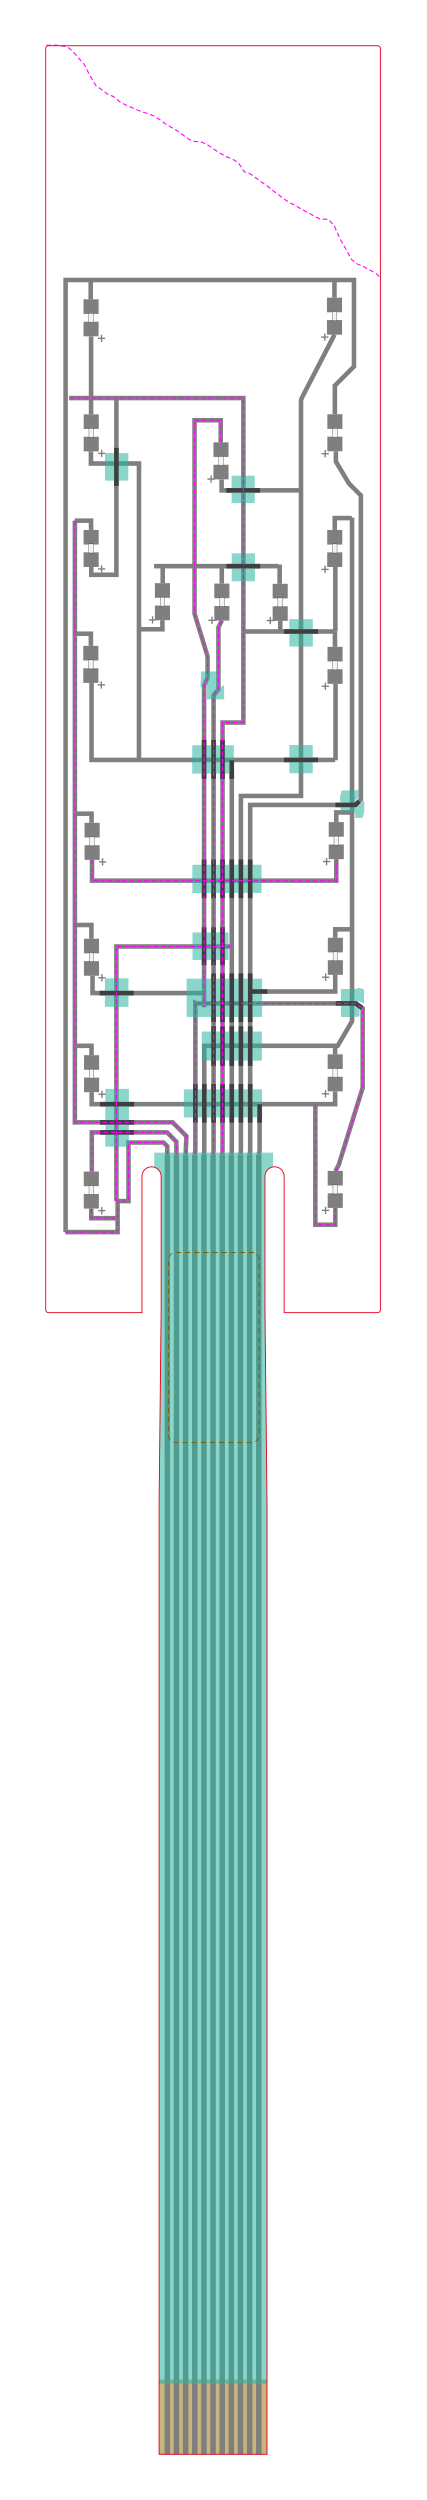
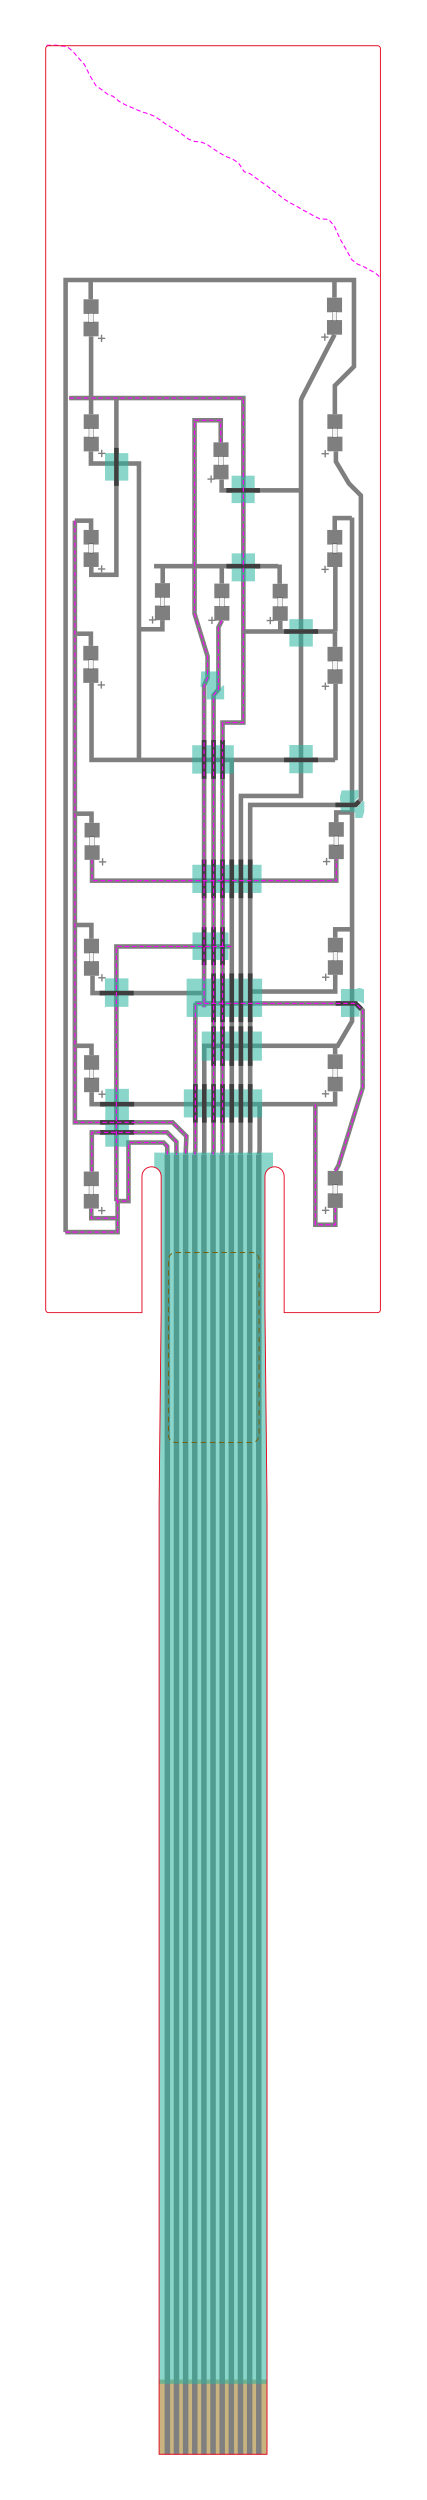
<svg xmlns="http://www.w3.org/2000/svg" width="46.6mm" height="273.4mm" viewBox="0 0 46.6 273.4" version="1.1">
  <g id="Takviye">
    <rect id="Takviye_1" fill="#C9B37E" x="17.4" y="260.226" width="11.8" height="8.174" />
  </g>
  <g id="Gumus">
    <g id="Gumus_Hatlar">
      <polyline id="R1_ortak" fill="none" stroke="#7F7F7F" stroke-width="0.5" stroke-linejoin="miter" stroke-miterlimit="5" stroke-linecap="butt" points="7.175,134.743 7.175,30.622 38.71,30.622 38.71,40.082 36.62,42.172 36.62,45.322" />
      <polyline id="L1_ust" fill="none" stroke="#7F7F7F" stroke-width="0.5" stroke-linejoin="miter" stroke-miterlimit="5" stroke-linecap="butt" points="9.919,30.821 9.919,32.751" />
      <polyline id="R1_ust" fill="none" stroke="#7F7F7F" stroke-width="0.5" stroke-linejoin="miter" stroke-miterlimit="5" stroke-linecap="butt" points="36.575,30.821 36.575,32.56" />
      <polyline id="X_hat_p1" fill="none" stroke="#7F7F7F" stroke-width="0.5" stroke-linejoin="miter" stroke-miterlimit="5" stroke-linecap="butt" points="7.563,43.531 26.614,43.531 26.614,79.017 24.335,79.017 24.335,81.55" />
      <polyline id="X_hat_p2" fill="none" stroke="#7F7F7F" stroke-width="0.5" stroke-linejoin="miter" stroke-miterlimit="5" stroke-linecap="butt" points="24.335,84.556 24.335,94.62" />
      <polyline id="X_hat_p3" fill="none" stroke="#7F7F7F" stroke-width="0.5" stroke-linejoin="miter" stroke-miterlimit="5" stroke-linecap="butt" points="24.335,97.604 24.335,102.018" />
      <polyline id="X_hat_p4" fill="none" stroke="#7F7F7F" stroke-width="0.5" stroke-linejoin="miter" stroke-miterlimit="5" stroke-linecap="butt" points="24.335,104.929 24.335,107.075" />
      <polyline id="X_hat_p5" fill="none" stroke="#7F7F7F" stroke-width="0.5" stroke-linejoin="miter" stroke-miterlimit="5" stroke-linecap="butt" points="24.335,111.162 24.335,112.858" />
      <polyline id="X_hat_p6" fill="none" stroke="#7F7F7F" stroke-width="0.5" stroke-linejoin="miter" stroke-miterlimit="5" stroke-linecap="butt" points="24.335,115.942 24.335,119.178" />
      <polyline id="X_hat_p7" fill="none" stroke="#7F7F7F" stroke-width="0.5" stroke-linejoin="miter" stroke-miterlimit="5" stroke-linecap="butt" points="24.335,122.154 24.335,125.84 24.3,126.264" />
      <polyline id="L1_alt" fill="none" stroke="#7F7F7F" stroke-width="0.5" stroke-linejoin="miter" stroke-miterlimit="5" stroke-linecap="butt" points="9.961,36.779 9.961,43.584" />
      <polyline id="L2_ust" fill="none" stroke="#7F7F7F" stroke-width="0.5" stroke-linejoin="miter" stroke-miterlimit="5" stroke-linecap="butt" points="9.959,43.584 9.959,45.322" />
      <polyline id="X_L3_p1" fill="none" stroke="#7F7F7F" stroke-width="0.5" stroke-linejoin="miter" stroke-miterlimit="5" stroke-linecap="butt" points="12.728,43.584 12.728,49.602" />
      <polyline id="X_L3_p2" fill="none" stroke="#7F7F7F" stroke-width="0.5" stroke-linejoin="miter" stroke-miterlimit="5" stroke-linecap="butt" points="12.728,52.512 12.728,62.859 9.982,62.859 9.982,61.985" />
      <polyline id="X_R3R4_p1" fill="none" stroke="#7F7F7F" stroke-width="0.5" stroke-linejoin="miter" stroke-miterlimit="5" stroke-linecap="butt" points="26.601,69.06 31.693,69.06" />
      <polyline id="X_R3R4_p2" fill="none" stroke="#7F7F7F" stroke-width="0.5" stroke-linejoin="miter" stroke-miterlimit="5" stroke-linecap="butt" points="34.162,69.06 36.607,69.06" />
      <polyline id="R3_alt" fill="none" stroke="#7F7F7F" stroke-width="0.5" stroke-linejoin="miter" stroke-miterlimit="5" stroke-linecap="butt" points="36.673,61.985 36.673,69.024" />
      <polyline id="R4_ust" fill="none" stroke="#7F7F7F" stroke-width="0.5" stroke-linejoin="miter" stroke-miterlimit="5" stroke-linecap="butt" points="36.631,69.024 36.631,70.741" />
      <polyline id="L2_alt" fill="none" stroke="#7F7F7F" stroke-width="0.5" stroke-linejoin="miter" stroke-miterlimit="5" stroke-linecap="butt" points="9.944,49.35 9.944,50.69 15.197,50.69 15.197,83.143" />
      <polyline id="Y_hat_p1" fill="none" stroke="#7F7F7F" stroke-width="0.5" stroke-linejoin="miter" stroke-miterlimit="5" stroke-linecap="butt" points="10.01,74.663 10.01,83.105 31.691,83.105" />
      <polyline id="Y_hat_p2" fill="none" stroke="#7F7F7F" stroke-width="0.5" stroke-linejoin="miter" stroke-miterlimit="5" stroke-linecap="butt" points="34.151,83.105 36.65,83.105" />
      <polyline id="R4_alt" fill="none" stroke="#7F7F7F" stroke-width="0.5" stroke-linejoin="miter" stroke-miterlimit="5" stroke-linecap="butt" points="36.696,74.769 36.696,83.143" />
-       <polyline id="Poz7_p1" fill="none" stroke="#7F7F7F" stroke-width="0.5" stroke-linejoin="miter" stroke-miterlimit="5" stroke-linecap="butt" points="25.348,84.556 25.348,94.62" />
+       <polyline id="Poz7_p1" fill="none" stroke="#7F7F7F" stroke-width="0.5" stroke-linejoin="miter" stroke-miterlimit="5" stroke-linecap="butt" points="25.348,83.143 25.348,94.62" />
      <polyline id="Poz7_p2" fill="none" stroke="#7F7F7F" stroke-width="0.5" stroke-linejoin="miter" stroke-miterlimit="5" stroke-linecap="butt" points="25.348,97.604 25.348,107.075" />
      <polyline id="Poz7_p3" fill="none" stroke="#7F7F7F" stroke-width="0.5" stroke-linejoin="miter" stroke-miterlimit="5" stroke-linecap="butt" points="25.348,111.162 25.348,112.858" />
      <polyline id="Poz7_p4" fill="none" stroke="#7F7F7F" stroke-width="0.5" stroke-linejoin="miter" stroke-miterlimit="5" stroke-linecap="butt" points="25.348,115.942 25.348,119.178" />
      <polyline id="Poz7_p5" fill="none" stroke="#7F7F7F" stroke-width="0.5" stroke-linejoin="miter" stroke-miterlimit="5" stroke-linecap="butt" points="25.348,122.154 25.348,125.84 25.3,126.264" />
      <polyline id="V465" fill="none" stroke="#7F7F7F" stroke-width="0.5" stroke-linejoin="miter" stroke-miterlimit="5" stroke-linecap="butt" points="25.329,103.508 12.728,103.508 12.728,131.351" />
      <polyline id="Na_p1" fill="none" stroke="#7F7F7F" stroke-width="0.5" stroke-linejoin="miter" stroke-miterlimit="5" stroke-linecap="butt" points="8.189,56.94 8.189,122.74 11.567,122.74" />
      <polyline id="Na_p2" fill="none" stroke="#7F7F7F" stroke-width="0.5" stroke-linejoin="miter" stroke-miterlimit="5" stroke-linecap="butt" points="14.048,122.74 18.873,122.74 20.387,124.252 20.3,126.264" />
      <polyline id="L3_ust" fill="none" stroke="#7F7F7F" stroke-width="0.5" stroke-linejoin="miter" stroke-miterlimit="5" stroke-linecap="butt" points="8.178,56.94 9.959,56.94 9.959,57.957" />
      <polyline id="L4_ust" fill="none" stroke="#7F7F7F" stroke-width="0.5" stroke-linejoin="miter" stroke-miterlimit="5" stroke-linecap="butt" points="8.178,69.304 9.938,69.304 9.938,70.635" />
      <polyline id="L5_ust" fill="none" stroke="#7F7F7F" stroke-width="0.5" stroke-linejoin="miter" stroke-miterlimit="5" stroke-linecap="butt" points="8.178,88.983 10.01,88.983 10.01,89.99" />
      <polyline id="L6_ust" fill="none" stroke="#7F7F7F" stroke-width="0.5" stroke-linejoin="miter" stroke-miterlimit="5" stroke-linecap="butt" points="8.178,101.156 9.995,101.156 9.995,102.668" />
      <polyline id="L7_ust" fill="none" stroke="#7F7F7F" stroke-width="0.5" stroke-linejoin="miter" stroke-miterlimit="5" stroke-linecap="butt" points="8.178,114.37 10.008,114.37 10.008,115.409" />
      <polyline id="Nb_p1" fill="none" stroke="#7F7F7F" stroke-width="0.5" stroke-linejoin="miter" stroke-miterlimit="5" stroke-linecap="butt" points="38.5,56.601 38.5,111.684 36.923,114.37 22.34,114.37 22.34,119.178" />
      <polyline id="Nb_p2" fill="none" stroke="#7F7F7F" stroke-width="0.5" stroke-linejoin="miter" stroke-miterlimit="5" stroke-linecap="butt" points="22.34,122.154 22.34,125.84 22.3,126.264" />
      <polyline id="R3_ust" fill="none" stroke="#7F7F7F" stroke-width="0.5" stroke-linejoin="miter" stroke-miterlimit="5" stroke-linecap="butt" points="38.473,56.658 36.607,56.658 36.607,57.957" />
      <polyline id="R5_ust" fill="none" stroke="#7F7F7F" stroke-width="0.5" stroke-linejoin="miter" stroke-miterlimit="5" stroke-linecap="butt" points="38.473,88.85 36.773,88.85 36.773,89.927" />
      <polyline id="R6_ust" fill="none" stroke="#7F7F7F" stroke-width="0.5" stroke-linejoin="miter" stroke-miterlimit="5" stroke-linecap="butt" points="38.473,101.629 36.662,101.629 36.662,102.562" />
      <polyline id="R7_ust" fill="none" stroke="#7F7F7F" stroke-width="0.5" stroke-linejoin="miter" stroke-miterlimit="5" stroke-linecap="butt" points="36.65,114.392 36.65,115.324" />
      <polyline id="R1_alt_p1" fill="none" stroke="#7F7F7F" stroke-width="0.5" stroke-linejoin="miter" stroke-miterlimit="5" stroke-linecap="butt" points="36.586,36.588 33.003,43.52 32.918,43.796 32.918,87.044 26.346,87.044 26.346,94.62" />
      <polyline id="R1_alt_p2" fill="none" stroke="#7F7F7F" stroke-width="0.5" stroke-linejoin="miter" stroke-miterlimit="5" stroke-linecap="butt" points="26.346,97.604 26.346,107.075" />
      <polyline id="R1_alt_p3" fill="none" stroke="#7F7F7F" stroke-width="0.5" stroke-linejoin="miter" stroke-miterlimit="5" stroke-linecap="butt" points="26.346,111.162 26.346,112.858" />
      <polyline id="R1_alt_p4" fill="none" stroke="#7F7F7F" stroke-width="0.5" stroke-linejoin="miter" stroke-miterlimit="5" stroke-linecap="butt" points="26.346,115.942 26.346,119.178" />
      <polyline id="R1_alt_p5" fill="none" stroke="#7F7F7F" stroke-width="0.5" stroke-linejoin="miter" stroke-miterlimit="5" stroke-linecap="butt" points="26.346,122.154 26.346,125.84 26.3,126.264" />
      <polyline id="C1_alt_p1" fill="none" stroke="#7F7F7F" stroke-width="0.5" stroke-linejoin="miter" stroke-miterlimit="5" stroke-linecap="butt" points="24.235,52.424 24.235,53.626 25.376,53.626" />
      <polyline id="C1_alt_p2" fill="none" stroke="#7F7F7F" stroke-width="0.5" stroke-linejoin="miter" stroke-miterlimit="5" stroke-linecap="butt" points="27.802,53.626 32.918,53.626" />
      <polyline id="R2_alt_p1" fill="none" stroke="#7F7F7F" stroke-width="0.5" stroke-linejoin="miter" stroke-miterlimit="5" stroke-linecap="butt" points="36.734,49.35 36.734,50.48 38.165,52.882 39.465,54.182 39.465,87.442 38.88,88.027 38.783,88.027" />
      <polyline id="R2_alt_p2" fill="none" stroke="#7F7F7F" stroke-width="0.5" stroke-linejoin="miter" stroke-miterlimit="5" stroke-linecap="butt" points="37.304,88.027 27.36,88.027 27.36,94.62" />
      <polyline id="R2_alt_p3" fill="none" stroke="#7F7F7F" stroke-width="0.5" stroke-linejoin="miter" stroke-miterlimit="5" stroke-linecap="butt" points="27.36,97.604 27.36,107.075" />
      <polyline id="R2_alt_p4" fill="none" stroke="#7F7F7F" stroke-width="0.5" stroke-linejoin="miter" stroke-miterlimit="5" stroke-linecap="butt" points="27.36,111.162 27.36,112.858" />
      <polyline id="R2_alt_p5" fill="none" stroke="#7F7F7F" stroke-width="0.5" stroke-linejoin="miter" stroke-miterlimit="5" stroke-linecap="butt" points="27.36,115.942 27.36,119.178" />
      <polyline id="R2_alt_p6" fill="none" stroke="#7F7F7F" stroke-width="0.5" stroke-linejoin="miter" stroke-miterlimit="5" stroke-linecap="butt" points="27.36,122.154 27.36,125.84 27.3,126.264" />
-       <polyline id="R6_alt_p1" fill="none" stroke="#7F7F7F" stroke-width="0.5" stroke-linejoin="miter" stroke-miterlimit="5" stroke-linecap="butt" points="36.66,106.59 36.66,108.434 28.615,108.434" />
+       <polyline id="R6_alt" fill="none" stroke="#7F7F7F" stroke-width="0.5" stroke-linejoin="miter" stroke-miterlimit="5" stroke-linecap="butt" points="36.66,106.59 36.66,108.434 27.343,108.434" />
      <polyline id="Z_C1_p1" fill="none" stroke="#7F7F7F" stroke-width="0.5" stroke-linejoin="miter" stroke-miterlimit="5" stroke-linecap="butt" points="24.137,48.396 24.137,45.962 21.275,45.962 21.275,67.116 22.7,71.78 22.7,74.112 22.318,74.96 22.318,81.55" />
      <polyline id="Z_C1_p2" fill="none" stroke="#7F7F7F" stroke-width="0.5" stroke-linejoin="miter" stroke-miterlimit="5" stroke-linecap="butt" points="22.318,84.556 22.318,94.62" />
      <polyline id="Z_C1_p3" fill="none" stroke="#7F7F7F" stroke-width="0.5" stroke-linejoin="miter" stroke-miterlimit="5" stroke-linecap="butt" points="22.318,97.604 22.318,102.018" />
      <polyline id="Z_C1_p4" fill="none" stroke="#7F7F7F" stroke-width="0.5" stroke-linejoin="miter" stroke-miterlimit="5" stroke-linecap="butt" points="22.318,104.929 22.318,110.152" />
      <polyline id="Z_hat_p1" fill="none" stroke="#7F7F7F" stroke-width="0.5" stroke-linejoin="miter" stroke-miterlimit="5" stroke-linecap="butt" points="16.849,61.915 25.389,61.915" />
      <polyline id="Z_hat_p2" fill="none" stroke="#7F7F7F" stroke-width="0.5" stroke-linejoin="miter" stroke-miterlimit="5" stroke-linecap="butt" points="27.833,61.915 30.417,61.915" />
      <polyline id="B1_ust" fill="none" stroke="#7F7F7F" stroke-width="0.5" stroke-linejoin="miter" stroke-miterlimit="5" stroke-linecap="butt" points="17.794,61.985 17.794,63.787" />
      <polyline id="B2_ust" fill="none" stroke="#7F7F7F" stroke-width="0.5" stroke-linejoin="miter" stroke-miterlimit="5" stroke-linecap="butt" points="24.252,61.985 24.252,63.83" />
      <polyline id="B3_ust" fill="none" stroke="#7F7F7F" stroke-width="0.5" stroke-linejoin="miter" stroke-miterlimit="5" stroke-linecap="butt" points="30.417,61.985 30.582,61.985 30.582,63.851" />
      <polyline id="B2_alt_p1" fill="none" stroke="#7F7F7F" stroke-width="0.5" stroke-linejoin="miter" stroke-miterlimit="5" stroke-linecap="butt" points="24.269,67.858 23.887,68.6 23.887,75.384 23.357,76.02 23.357,81.55" />
      <polyline id="B2_alt_p2" fill="none" stroke="#7F7F7F" stroke-width="0.5" stroke-linejoin="miter" stroke-miterlimit="5" stroke-linecap="butt" points="23.357,84.556 23.357,94.62" />
      <polyline id="B2_alt_p3" fill="none" stroke="#7F7F7F" stroke-width="0.5" stroke-linejoin="miter" stroke-miterlimit="5" stroke-linecap="butt" points="23.357,97.604 23.357,102.018" />
      <polyline id="B2_alt_p4" fill="none" stroke="#7F7F7F" stroke-width="0.5" stroke-linejoin="miter" stroke-miterlimit="5" stroke-linecap="butt" points="23.357,104.929 23.357,107.075" />
      <polyline id="B2_alt_p5" fill="none" stroke="#7F7F7F" stroke-width="0.5" stroke-linejoin="miter" stroke-miterlimit="5" stroke-linecap="butt" points="23.357,111.162 23.357,112.858" />
      <polyline id="B2_alt_p6" fill="none" stroke="#7F7F7F" stroke-width="0.5" stroke-linejoin="miter" stroke-miterlimit="5" stroke-linecap="butt" points="23.357,115.942 23.357,119.178" />
      <polyline id="B2_alt_p7" fill="none" stroke="#7F7F7F" stroke-width="0.5" stroke-linejoin="miter" stroke-miterlimit="5" stroke-linecap="butt" points="23.357,122.154 23.357,125.84 23.3,126.264" />
      <polyline id="L6_alt_p1" fill="none" stroke="#7F7F7F" stroke-width="0.5" stroke-linejoin="miter" stroke-miterlimit="5" stroke-linecap="butt" points="10.118,106.696 10.118,108.602 11.521,108.602" />
      <polyline id="L6_alt_p2" fill="none" stroke="#7F7F7F" stroke-width="0.5" stroke-linejoin="miter" stroke-miterlimit="5" stroke-linecap="butt" points="13.997,108.602 22.318,108.602" />
-       <polyline id="Q_R8_p1" fill="none" stroke="#7F7F7F" stroke-width="0.5" stroke-linejoin="miter" stroke-miterlimit="5" stroke-linecap="butt" points="36.671,128.066 37.031,127.43 39.66,118.95 39.66,110.279 39.101,109.878" />
-       <polyline id="Q_R8_p2" fill="none" stroke="#7F7F7F" stroke-width="0.5" stroke-linejoin="miter" stroke-miterlimit="5" stroke-linecap="butt" points="37.334,109.732 21.513,109.732 21.364,109.664 21.364,119.178" />
+       <polyline id="Q_R8_p1" fill="none" stroke="#7F7F7F" stroke-width="0.5" stroke-linejoin="miter" stroke-miterlimit="5" stroke-linecap="butt" points="36.671,128.066 37.031,127.43 39.66,118.95 39.66,110.495 39.101,109.936" />
+       <polyline id="Q_R8_p2" fill="none" stroke="#7F7F7F" stroke-width="0.5" stroke-linejoin="miter" stroke-miterlimit="5" stroke-linecap="butt" points="37.334,109.732 21.513,109.732 21.364,109.88 21.364,119.178" />
      <polyline id="Q_R8_p3" fill="none" stroke="#7F7F7F" stroke-width="0.5" stroke-linejoin="miter" stroke-miterlimit="5" stroke-linecap="butt" points="21.364,122.154 21.364,125.84 21.3,126.264" />
      <polyline id="L5R5_alt" fill="none" stroke="#7F7F7F" stroke-width="0.5" stroke-linejoin="miter" stroke-miterlimit="5" stroke-linecap="butt" points="10.065,94.018 10.065,96.308 36.777,96.308 36.777,93.955" />
      <polyline id="B1_alt" fill="none" stroke="#7F7F7F" stroke-width="0.5" stroke-linejoin="miter" stroke-miterlimit="5" stroke-linecap="butt" points="17.76,67.815 17.76,68.816 15.174,68.816" />
      <polyline id="B3_alt" fill="none" stroke="#7F7F7F" stroke-width="0.5" stroke-linejoin="miter" stroke-miterlimit="5" stroke-linecap="butt" points="30.65,67.879 30.65,69.024" />
      <polyline id="L7R7_alt_p1" fill="none" stroke="#7F7F7F" stroke-width="0.5" stroke-linejoin="miter" stroke-miterlimit="5" stroke-linecap="butt" points="10.022,119.437 10.022,120.752 11.567,120.752" />
      <polyline id="L7R7_alt_p2" fill="none" stroke="#7F7F7F" stroke-width="0.5" stroke-linejoin="miter" stroke-miterlimit="5" stroke-linecap="butt" points="14.048,120.752 36.65,120.752 36.65,119.352" />
-       <polyline id="Poz10_p1" fill="none" stroke="#7F7F7F" stroke-width="0.5" stroke-linejoin="miter" stroke-miterlimit="5" stroke-linecap="butt" points="28.39,122.154 28.39,125.84 28.3,126.264" />
+       <polyline id="Poz10" fill="none" stroke="#7F7F7F" stroke-width="0.5" stroke-linejoin="miter" stroke-miterlimit="5" stroke-linecap="butt" points="28.39,120.752 28.39,125.84 28.3,126.264" />
      <polyline id="R8_alt" fill="none" stroke="#7F7F7F" stroke-width="0.5" stroke-linejoin="miter" stroke-miterlimit="5" stroke-linecap="butt" points="36.671,132.093 36.671,133.938 34.487,133.938 34.487,120.752" />
      <polyline id="L8_ust_p1" fill="none" stroke="#7F7F7F" stroke-width="0.5" stroke-linejoin="miter" stroke-miterlimit="5" stroke-linecap="butt" points="10.039,128.129 10.039,123.836 11.567,123.836" />
      <polyline id="L8_ust_p2" fill="none" stroke="#7F7F7F" stroke-width="0.5" stroke-linejoin="miter" stroke-miterlimit="5" stroke-linecap="butt" points="14.048,123.836 18.269,123.836 19.287,124.864 19.3,126.264" />
      <polyline id="R1_sol_alt" fill="none" stroke="#7F7F7F" stroke-width="0.5" stroke-linejoin="miter" stroke-miterlimit="5" stroke-linecap="butt" points="7.139,134.743 12.863,134.743 12.863,131.351 14.05,131.351 14.05,124.949 17.888,124.949 18.29,125.352 18.3,126.264" />
      <polyline id="L8_alt" fill="none" stroke="#7F7F7F" stroke-width="0.5" stroke-linejoin="miter" stroke-miterlimit="5" stroke-linecap="butt" points="9.98,132.157 9.98,133.221 12.863,133.221" />
      <polyline id="Kontak_01" fill="none" stroke="#7F7F7F" stroke-width="0.6" stroke-linejoin="miter" stroke-miterlimit="5" stroke-linecap="butt" points="18.3,126.264 18.3,268.4" />
      <polyline id="Kontak_02" fill="none" stroke="#7F7F7F" stroke-width="0.6" stroke-linejoin="miter" stroke-miterlimit="5" stroke-linecap="butt" points="19.3,126.264 19.3,268.4" />
      <polyline id="Kontak_03" fill="none" stroke="#7F7F7F" stroke-width="0.6" stroke-linejoin="miter" stroke-miterlimit="5" stroke-linecap="butt" points="20.3,126.264 20.3,268.4" />
      <polyline id="Kontak_04" fill="none" stroke="#7F7F7F" stroke-width="0.6" stroke-linejoin="miter" stroke-miterlimit="5" stroke-linecap="butt" points="21.3,126.264 21.3,268.4" />
      <polyline id="Kontak_05" fill="none" stroke="#7F7F7F" stroke-width="0.6" stroke-linejoin="miter" stroke-miterlimit="5" stroke-linecap="butt" points="22.3,126.264 22.3,268.4" />
      <polyline id="Kontak_06" fill="none" stroke="#7F7F7F" stroke-width="0.6" stroke-linejoin="miter" stroke-miterlimit="5" stroke-linecap="butt" points="23.3,126.264 23.3,268.4" />
      <polyline id="Kontak_07" fill="none" stroke="#7F7F7F" stroke-width="0.6" stroke-linejoin="miter" stroke-miterlimit="5" stroke-linecap="butt" points="24.3,126.264 24.3,268.4" />
      <polyline id="Kontak_08" fill="none" stroke="#7F7F7F" stroke-width="0.6" stroke-linejoin="miter" stroke-miterlimit="5" stroke-linecap="butt" points="25.3,126.264 25.3,268.4" />
      <polyline id="Kontak_09" fill="none" stroke="#7F7F7F" stroke-width="0.6" stroke-linejoin="miter" stroke-miterlimit="5" stroke-linecap="butt" points="26.3,126.264 26.3,268.4" />
      <polyline id="Kontak_10" fill="none" stroke="#7F7F7F" stroke-width="0.6" stroke-linejoin="miter" stroke-miterlimit="5" stroke-linecap="butt" points="27.3,126.264 27.3,268.4" />
      <polyline id="Kontak_11" fill="none" stroke="#7F7F7F" stroke-width="0.6" stroke-linejoin="miter" stroke-miterlimit="5" stroke-linecap="butt" points="28.3,126.264 28.3,268.4" />
    </g>
    <g id="Gumus_Isaretler">
      <polyline id="LED_L1_arti_y" fill="none" stroke="#7F7F7F" stroke-width="0.15" stroke-linejoin="miter" stroke-miterlimit="5" stroke-linecap="butt" points="10.704,37.003 11.504,37.003" />
      <polyline id="LED_L1_arti_d" fill="none" stroke="#7F7F7F" stroke-width="0.15" stroke-linejoin="miter" stroke-miterlimit="5" stroke-linecap="butt" points="11.104,36.603 11.104,37.403" />
      <polyline id="LED_L2_arti_y" fill="none" stroke="#7F7F7F" stroke-width="0.15" stroke-linejoin="miter" stroke-miterlimit="5" stroke-linecap="butt" points="10.725,49.583 11.525,49.583" />
      <polyline id="LED_L2_arti_d" fill="none" stroke="#7F7F7F" stroke-width="0.15" stroke-linejoin="miter" stroke-miterlimit="5" stroke-linecap="butt" points="11.125,49.183 11.125,49.983" />
      <polyline id="LED_L3_arti_y" fill="none" stroke="#7F7F7F" stroke-width="0.15" stroke-linejoin="miter" stroke-miterlimit="5" stroke-linecap="butt" points="10.712,62.225 11.512,62.225" />
      <polyline id="LED_L3_arti_d" fill="none" stroke="#7F7F7F" stroke-width="0.15" stroke-linejoin="miter" stroke-miterlimit="5" stroke-linecap="butt" points="11.112,61.825 11.112,62.625" />
      <polyline id="LED_L4_arti_y" fill="none" stroke="#7F7F7F" stroke-width="0.15" stroke-linejoin="miter" stroke-miterlimit="5" stroke-linecap="butt" points="10.678,74.905 11.478,74.905" />
      <polyline id="LED_L4_arti_d" fill="none" stroke="#7F7F7F" stroke-width="0.15" stroke-linejoin="miter" stroke-miterlimit="5" stroke-linecap="butt" points="11.078,74.505 11.078,75.305" />
      <polyline id="LED_L5_arti_y" fill="none" stroke="#7F7F7F" stroke-width="0.15" stroke-linejoin="miter" stroke-miterlimit="5" stroke-linecap="butt" points="10.818,94.258 11.618,94.258" />
      <polyline id="LED_L5_arti_d" fill="none" stroke="#7F7F7F" stroke-width="0.15" stroke-linejoin="miter" stroke-miterlimit="5" stroke-linecap="butt" points="11.218,93.858 11.218,94.658" />
      <polyline id="LED_L6_arti_y" fill="none" stroke="#7F7F7F" stroke-width="0.15" stroke-linejoin="miter" stroke-miterlimit="5" stroke-linecap="butt" points="10.748,106.931 11.548,106.931" />
      <polyline id="LED_L6_arti_d" fill="none" stroke="#7F7F7F" stroke-width="0.15" stroke-linejoin="miter" stroke-miterlimit="5" stroke-linecap="butt" points="11.148,106.531 11.148,107.331" />
      <polyline id="LED_L7_arti_y" fill="none" stroke="#7F7F7F" stroke-width="0.15" stroke-linejoin="miter" stroke-miterlimit="5" stroke-linecap="butt" points="10.761,119.664 11.561,119.664" />
      <polyline id="LED_L7_arti_d" fill="none" stroke="#7F7F7F" stroke-width="0.15" stroke-linejoin="miter" stroke-miterlimit="5" stroke-linecap="butt" points="11.161,119.264 11.161,120.064" />
      <polyline id="LED_L8_arti_y" fill="none" stroke="#7F7F7F" stroke-width="0.15" stroke-linejoin="miter" stroke-miterlimit="5" stroke-linecap="butt" points="10.731,132.392 11.531,132.392" />
      <polyline id="LED_L8_arti_d" fill="none" stroke="#7F7F7F" stroke-width="0.15" stroke-linejoin="miter" stroke-miterlimit="5" stroke-linecap="butt" points="11.131,131.992 11.131,132.792" />
      <polyline id="LED_R1_arti_y" fill="none" stroke="#7F7F7F" stroke-width="0.15" stroke-linejoin="miter" stroke-miterlimit="5" stroke-linecap="butt" points="35.122,36.866 35.922,36.866" />
      <polyline id="LED_R1_arti_d" fill="none" stroke="#7F7F7F" stroke-width="0.15" stroke-linejoin="miter" stroke-miterlimit="5" stroke-linecap="butt" points="35.522,36.466 35.522,37.266" />
      <polyline id="LED_R2_arti_y" fill="none" stroke="#7F7F7F" stroke-width="0.15" stroke-linejoin="miter" stroke-miterlimit="5" stroke-linecap="butt" points="35.164,49.617 35.964,49.617" />
      <polyline id="LED_R2_arti_d" fill="none" stroke="#7F7F7F" stroke-width="0.15" stroke-linejoin="miter" stroke-miterlimit="5" stroke-linecap="butt" points="35.564,49.217 35.564,50.017" />
      <polyline id="LED_R3_arti_y" fill="none" stroke="#7F7F7F" stroke-width="0.15" stroke-linejoin="miter" stroke-miterlimit="5" stroke-linecap="butt" points="35.147,62.269 35.947,62.269" />
      <polyline id="LED_R3_arti_d" fill="none" stroke="#7F7F7F" stroke-width="0.15" stroke-linejoin="miter" stroke-miterlimit="5" stroke-linecap="butt" points="35.547,61.869 35.547,62.669" />
      <polyline id="LED_R4_arti_y" fill="none" stroke="#7F7F7F" stroke-width="0.15" stroke-linejoin="miter" stroke-miterlimit="5" stroke-linecap="butt" points="35.181,75.051 35.981,75.051" />
      <polyline id="LED_R4_arti_d" fill="none" stroke="#7F7F7F" stroke-width="0.15" stroke-linejoin="miter" stroke-miterlimit="5" stroke-linecap="butt" points="35.581,74.651 35.581,75.451" />
      <polyline id="LED_R5_arti_y" fill="none" stroke="#7F7F7F" stroke-width="0.15" stroke-linejoin="miter" stroke-miterlimit="5" stroke-linecap="butt" points="35.315,94.22 36.115,94.22" />
      <polyline id="LED_R5_arti_d" fill="none" stroke="#7F7F7F" stroke-width="0.15" stroke-linejoin="miter" stroke-miterlimit="5" stroke-linecap="butt" points="35.715,93.82 35.715,94.62" />
      <polyline id="LED_R6_arti_y" fill="none" stroke="#7F7F7F" stroke-width="0.15" stroke-linejoin="miter" stroke-miterlimit="5" stroke-linecap="butt" points="35.217,106.872 36.017,106.872" />
      <polyline id="LED_R6_arti_d" fill="none" stroke="#7F7F7F" stroke-width="0.15" stroke-linejoin="miter" stroke-miterlimit="5" stroke-linecap="butt" points="35.617,106.472 35.617,107.272" />
      <polyline id="LED_R7_arti_y" fill="none" stroke="#7F7F7F" stroke-width="0.15" stroke-linejoin="miter" stroke-miterlimit="5" stroke-linecap="butt" points="35.198,119.617 35.998,119.617" />
      <polyline id="LED_R7_arti_d" fill="none" stroke="#7F7F7F" stroke-width="0.15" stroke-linejoin="miter" stroke-miterlimit="5" stroke-linecap="butt" points="35.598,119.217 35.598,120.017" />
      <polyline id="LED_R8_arti_y" fill="none" stroke="#7F7F7F" stroke-width="0.15" stroke-linejoin="miter" stroke-miterlimit="5" stroke-linecap="butt" points="35.202,132.363 36.002,132.363" />
      <polyline id="LED_R8_arti_d" fill="none" stroke="#7F7F7F" stroke-width="0.15" stroke-linejoin="miter" stroke-miterlimit="5" stroke-linecap="butt" points="35.602,131.963 35.602,132.763" />
      <polyline id="LED_C1_arti_y" fill="none" stroke="#7F7F7F" stroke-width="0.15" stroke-linejoin="miter" stroke-miterlimit="5" stroke-linecap="butt" points="22.688,52.392 23.488,52.392" />
      <polyline id="LED_C1_arti_d" fill="none" stroke="#7F7F7F" stroke-width="0.15" stroke-linejoin="miter" stroke-miterlimit="5" stroke-linecap="butt" points="23.088,51.992 23.088,52.792" />
      <polyline id="LED_B1_arti_y" fill="none" stroke="#7F7F7F" stroke-width="0.15" stroke-linejoin="miter" stroke-miterlimit="5" stroke-linecap="butt" points="16.284,67.792 17.084,67.792" />
      <polyline id="LED_B1_arti_d" fill="none" stroke="#7F7F7F" stroke-width="0.15" stroke-linejoin="miter" stroke-miterlimit="5" stroke-linecap="butt" points="16.684,67.392 16.684,68.192" />
      <polyline id="LED_B2_arti_y" fill="none" stroke="#7F7F7F" stroke-width="0.15" stroke-linejoin="miter" stroke-miterlimit="5" stroke-linecap="butt" points="22.781,67.839 23.581,67.839" />
      <polyline id="LED_B2_arti_d" fill="none" stroke="#7F7F7F" stroke-width="0.15" stroke-linejoin="miter" stroke-miterlimit="5" stroke-linecap="butt" points="23.181,67.439 23.181,68.239" />
      <polyline id="LED_B3_arti_y" fill="none" stroke="#7F7F7F" stroke-width="0.15" stroke-linejoin="miter" stroke-miterlimit="5" stroke-linecap="butt" points="29.16,67.864 29.96,67.864" />
      <polyline id="LED_B3_arti_d" fill="none" stroke="#7F7F7F" stroke-width="0.15" stroke-linejoin="miter" stroke-miterlimit="5" stroke-linecap="butt" points="29.56,67.464 29.56,68.264" />
    </g>
    <g id="LED_L1_ped_ust">
      <rect id="LED_L1_ped_ust_1" fill="#7F7F7F" x="9.134" y="32.731" width="1.65" height="1.6" />
    </g>
    <g id="LED_L1_ped_alt">
      <rect id="LED_L1_ped_alt_1" fill="#7F7F7F" x="9.134" y="35.181" width="1.65" height="1.6" />
    </g>
    <g id="LED_L2_ped_ust">
      <rect id="LED_L2_ped_ust_1" fill="#7F7F7F" x="9.155" y="45.311" width="1.65" height="1.6" />
    </g>
    <g id="LED_L2_ped_alt">
      <rect id="LED_L2_ped_alt_1" fill="#7F7F7F" x="9.155" y="47.761" width="1.65" height="1.6" />
    </g>
    <g id="LED_L3_ped_ust">
      <rect id="LED_L3_ped_ust_1" fill="#7F7F7F" x="9.142" y="57.953" width="1.65" height="1.6" />
    </g>
    <g id="LED_L3_ped_alt">
      <rect id="LED_L3_ped_alt_1" fill="#7F7F7F" x="9.142" y="60.403" width="1.65" height="1.6" />
    </g>
    <g id="LED_L4_ped_ust">
      <rect id="LED_L4_ped_ust_1" fill="#7F7F7F" x="9.108" y="70.632" width="1.65" height="1.6" />
    </g>
    <g id="LED_L4_ped_alt">
      <rect id="LED_L4_ped_alt_1" fill="#7F7F7F" x="9.108" y="73.082" width="1.65" height="1.6" />
    </g>
    <g id="LED_L5_ped_ust">
      <rect id="LED_L5_ped_ust_1" fill="#7F7F7F" x="9.248" y="89.986" width="1.65" height="1.6" />
    </g>
    <g id="LED_L5_ped_alt">
      <rect id="LED_L5_ped_alt_1" fill="#7F7F7F" x="9.248" y="92.436" width="1.65" height="1.6" />
    </g>
    <g id="LED_L6_ped_ust">
      <rect id="LED_L6_ped_ust_1" fill="#7F7F7F" x="9.178" y="102.659" width="1.65" height="1.6" />
    </g>
    <g id="LED_L6_ped_alt">
      <rect id="LED_L6_ped_alt_1" fill="#7F7F7F" x="9.178" y="105.109" width="1.65" height="1.6" />
    </g>
    <g id="LED_L7_ped_ust">
      <rect id="LED_L7_ped_ust_1" fill="#7F7F7F" x="9.191" y="115.392" width="1.65" height="1.6" />
    </g>
    <g id="LED_L7_ped_alt">
      <rect id="LED_L7_ped_alt_1" fill="#7F7F7F" x="9.191" y="117.842" width="1.65" height="1.6" />
    </g>
    <g id="LED_L8_ped_ust">
      <rect id="LED_L8_ped_ust_1" fill="#7F7F7F" x="9.161" y="128.12" width="1.65" height="1.6" />
    </g>
    <g id="LED_L8_ped_alt">
      <rect id="LED_L8_ped_alt_1" fill="#7F7F7F" x="9.161" y="130.57" width="1.65" height="1.6" />
    </g>
    <g id="LED_R1_ped_ust">
      <rect id="LED_R1_ped_ust_1" fill="#7F7F7F" x="35.757" y="32.551" width="1.65" height="1.6" />
    </g>
    <g id="LED_R1_ped_alt">
      <rect id="LED_R1_ped_alt_1" fill="#7F7F7F" x="35.757" y="35.001" width="1.65" height="1.6" />
    </g>
    <g id="LED_R2_ped_ust">
      <rect id="LED_R2_ped_ust_1" fill="#7F7F7F" x="35.799" y="45.303" width="1.65" height="1.6" />
    </g>
    <g id="LED_R2_ped_alt">
      <rect id="LED_R2_ped_alt_1" fill="#7F7F7F" x="35.799" y="47.753" width="1.65" height="1.6" />
    </g>
    <g id="LED_R3_ped_ust">
      <rect id="LED_R3_ped_ust_1" fill="#7F7F7F" x="35.782" y="57.955" width="1.65" height="1.6" />
    </g>
    <g id="LED_R3_ped_alt">
      <rect id="LED_R3_ped_alt_1" fill="#7F7F7F" x="35.782" y="60.405" width="1.65" height="1.6" />
    </g>
    <g id="LED_R4_ped_ust">
      <rect id="LED_R4_ped_ust_1" fill="#7F7F7F" x="35.816" y="70.736" width="1.65" height="1.6" />
    </g>
    <g id="LED_R4_ped_alt">
      <rect id="LED_R4_ped_alt_1" fill="#7F7F7F" x="35.816" y="73.186" width="1.65" height="1.6" />
    </g>
    <g id="LED_R5_ped_ust">
      <rect id="LED_R5_ped_ust_1" fill="#7F7F7F" x="35.95" y="89.905" width="1.65" height="1.6" />
    </g>
    <g id="LED_R5_ped_alt">
      <rect id="LED_R5_ped_alt_1" fill="#7F7F7F" x="35.95" y="92.355" width="1.65" height="1.6" />
    </g>
    <g id="LED_R6_ped_ust">
      <rect id="LED_R6_ped_ust_1" fill="#7F7F7F" x="35.852" y="102.557" width="1.65" height="1.6" />
    </g>
    <g id="LED_R6_ped_alt">
      <rect id="LED_R6_ped_alt_1" fill="#7F7F7F" x="35.852" y="105.007" width="1.65" height="1.6" />
    </g>
    <g id="LED_R7_ped_ust">
      <rect id="LED_R7_ped_ust_1" fill="#7F7F7F" x="35.833" y="115.303" width="1.65" height="1.6" />
    </g>
    <g id="LED_R7_ped_alt">
      <rect id="LED_R7_ped_alt_1" fill="#7F7F7F" x="35.833" y="117.753" width="1.65" height="1.6" />
    </g>
    <g id="LED_R8_ped_ust">
      <rect id="LED_R8_ped_ust_1" fill="#7F7F7F" x="35.837" y="128.048" width="1.65" height="1.6" />
    </g>
    <g id="LED_R8_ped_alt">
      <rect id="LED_R8_ped_alt_1" fill="#7F7F7F" x="35.837" y="130.498" width="1.65" height="1.6" />
    </g>
    <g id="LED_C1_ped_ust">
      <rect id="LED_C1_ped_ust_1" fill="#7F7F7F" x="23.344" y="48.375" width="1.65" height="1.6" />
    </g>
    <g id="LED_C1_ped_alt">
      <rect id="LED_C1_ped_alt_1" fill="#7F7F7F" x="23.344" y="50.825" width="1.65" height="1.6" />
    </g>
    <g id="LED_B1_ped_ust">
      <rect id="LED_B1_ped_ust_1" fill="#7F7F7F" x="16.94" y="63.774" width="1.65" height="1.6" />
    </g>
    <g id="LED_B1_ped_alt">
      <rect id="LED_B1_ped_alt_1" fill="#7F7F7F" x="16.94" y="66.224" width="1.65" height="1.6" />
    </g>
    <g id="LED_B2_ped_ust">
      <rect id="LED_B2_ped_ust_1" fill="#7F7F7F" x="23.437" y="63.821" width="1.65" height="1.6" />
    </g>
    <g id="LED_B2_ped_alt">
      <rect id="LED_B2_ped_alt_1" fill="#7F7F7F" x="23.437" y="66.271" width="1.65" height="1.6" />
    </g>
    <g id="LED_B3_ped_ust">
      <rect id="LED_B3_ped_ust_1" fill="#7F7F7F" x="29.817" y="63.846" width="1.65" height="1.6" />
    </g>
    <g id="LED_B3_ped_alt">
      <rect id="LED_B3_ped_alt_1" fill="#7F7F7F" x="29.817" y="66.296" width="1.65" height="1.6" />
    </g>
  </g>
  <g id="Dielektrik">
    <g id="Dielektrik_Seritler">
      <path id="Dielektrik_Alan_1" fill="#2BB5A0" fill-opacity="0.55" d="M29.857,126.052 L16.866,126.052 L16.866,127.642 L16.977,127.68 L17.1,127.741 L17.214,127.817 L17.317,127.907 L17.408,128.011 L17.484,128.125 L17.545,128.248 L17.589,128.378 L17.616,128.513 L17.625,128.65 L17.625,143.2 L17.4,164.4 L17.4,260.692 L29.2,260.692 L29.2,164.4 L28.975,143.2 L28.975,128.65 L28.984,128.513 L29.011,128.378 L29.055,128.248 L29.116,128.125 L29.192,128.011 L29.282,127.907 L29.386,127.817 L29.5,127.741 L29.623,127.68 L29.753,127.636 L29.857,127.615 Z" />
      <rect id="Dielektrik_Yama_01" fill="#2BB5A0" fill-opacity="0.55" x="20.102" y="119.128" width="8.566" height="3.075" />
      <rect id="Dielektrik_Yama_02" fill="#2BB5A0" fill-opacity="0.55" x="11.517" y="119.077" width="2.581" height="6.328" />
      <rect id="Dielektrik_Yama_03" fill="#2BB5A0" fill-opacity="0.55" x="22.064" y="112.808" width="6.578" height="3.185" />
      <path id="Dielektrik_Yama_04" fill="#2BB5A0" fill-opacity="0.55" d="M39.808,108.194 L39.3,108.032 L38.854,108.159 L37.284,108.159 L37.284,111.233 L38.462,111.206 L39.321,111.18 L39.321,110.321 L39.151,110.152 L39.151,109.473 L39.808,109.752 Z" />
      <rect id="Dielektrik_Yama_05" fill="#2BB5A0" fill-opacity="0.55" x="20.41" y="107.025" width="8.254" height="4.187" />
      <rect id="Dielektrik_Yama_06" fill="#2BB5A0" fill-opacity="0.55" x="11.471" y="106.993" width="2.576" height="3.116" />
      <rect id="Dielektrik_Yama_07" fill="#2BB5A0" fill-opacity="0.55" x="21.053" y="101.968" width="3.937" height="3.01" />
      <rect id="Dielektrik_Yama_08" fill="#2BB5A0" fill-opacity="0.55" x="21.036" y="94.57" width="7.568" height="3.085" />
      <path id="Dielektrik_Yama_09" fill="#2BB5A0" fill-opacity="0.55" d="M37.367,86.439 L37.18,87.129 L37.18,87.574 L37.254,87.648 L37.254,88.684 L37.392,88.761 L38.653,88.761 L38.844,88.952 L38.844,89.46 L39.639,89.46 L39.84,88.744 L39.84,87.616 L39.692,87.616 L39.003,88.305 L38.833,88.305 L38.833,87.584 L39.215,87.203 L39.215,86.461 L39.101,86.347 L38.842,86.439 Z" />
      <rect id="Dielektrik_Yama_10" fill="#2BB5A0" fill-opacity="0.55" x="21.021" y="81.5" width="4.551" height="3.106" />
      <rect id="Dielektrik_Yama_11" fill="#2BB5A0" fill-opacity="0.55" x="31.641" y="81.476" width="2.56" height="3.087" />
      <path id="Dielektrik_Yama_12" fill="#2BB5A0" fill-opacity="0.55" d="M22,73.433 L21.963,74.207 L21.926,75.108 L22.117,75.108 L22.424,74.801 L22.615,74.801 L22.615,76.486 L24.513,76.486 L24.513,74.96 L24.385,74.96 L24.036,75.309 L23.898,75.309 L23.898,73.433 Z" />
      <rect id="Dielektrik_Yama_13" fill="#2BB5A0" fill-opacity="0.55" x="31.643" y="67.709" width="2.568" height="3" />
      <rect id="Dielektrik_Yama_14" fill="#2BB5A0" fill-opacity="0.55" x="25.339" y="60.512" width="2.544" height="3.063" />
      <rect id="Dielektrik_Yama_15" fill="#2BB5A0" fill-opacity="0.55" x="25.326" y="52.021" width="2.526" height="3" />
      <rect id="Dielektrik_Yama_16" fill="#2BB5A0" fill-opacity="0.55" x="11.485" y="49.552" width="2.544" height="3.01" />
    </g>
  </g>
  <g id="Gumus_Kopru">
    <polyline id="Kopru_03_X_hat" fill="none" stroke="#3F3F3F" stroke-width="0.5" stroke-linejoin="miter" stroke-miterlimit="5" stroke-linecap="butt" points="24.335,80.927 24.335,85.178" />
    <polyline id="Kopru_04_X_hat" fill="none" stroke="#3F3F3F" stroke-width="0.5" stroke-linejoin="miter" stroke-miterlimit="5" stroke-linecap="butt" points="24.335,93.997 24.335,98.227" />
    <polyline id="Kopru_05_X_hat" fill="none" stroke="#3F3F3F" stroke-width="0.5" stroke-linejoin="miter" stroke-miterlimit="5" stroke-linecap="butt" points="24.335,101.396 24.335,105.552" />
    <polyline id="Kopru_06_X_hat" fill="none" stroke="#3F3F3F" stroke-width="0.5" stroke-linejoin="miter" stroke-miterlimit="5" stroke-linecap="butt" points="24.335,106.452 24.335,111.784" />
    <polyline id="Kopru_07_X_hat" fill="none" stroke="#3F3F3F" stroke-width="0.5" stroke-linejoin="miter" stroke-miterlimit="5" stroke-linecap="butt" points="24.335,112.235 24.335,116.565" />
    <polyline id="Kopru_08_X_hat" fill="none" stroke="#3F3F3F" stroke-width="0.5" stroke-linejoin="miter" stroke-miterlimit="5" stroke-linecap="butt" points="24.335,118.555 24.335,122.776" />
    <polyline id="Kopru_09_X_L3" fill="none" stroke="#3F3F3F" stroke-width="0.5" stroke-linejoin="miter" stroke-miterlimit="5" stroke-linecap="butt" points="12.728,48.979 12.728,53.135" />
    <polyline id="Kopru_10_X_R3R4" fill="none" stroke="#3F3F3F" stroke-width="0.5" stroke-linejoin="miter" stroke-miterlimit="5" stroke-linecap="butt" points="31.069,69.06 34.784,69.06" />
    <polyline id="Kopru_13_Y_hat" fill="none" stroke="#3F3F3F" stroke-width="0.5" stroke-linejoin="miter" stroke-miterlimit="5" stroke-linecap="butt" points="31.069,83.105 34.774,83.105" />
-     <polyline id="Kopru_14_Poz7" fill="none" stroke="#3F3F3F" stroke-width="0.5" stroke-linejoin="miter" stroke-miterlimit="5" stroke-linecap="butt" points="25.348,83.143 25.348,85.178" />
    <polyline id="Kopru_15_Poz7" fill="none" stroke="#3F3F3F" stroke-width="0.5" stroke-linejoin="miter" stroke-miterlimit="5" stroke-linecap="butt" points="25.348,93.997 25.348,98.227" />
    <polyline id="Kopru_16_Poz7" fill="none" stroke="#3F3F3F" stroke-width="0.5" stroke-linejoin="miter" stroke-miterlimit="5" stroke-linecap="butt" points="25.348,106.452 25.348,111.784" />
    <polyline id="Kopru_17_Poz7" fill="none" stroke="#3F3F3F" stroke-width="0.5" stroke-linejoin="miter" stroke-miterlimit="5" stroke-linecap="butt" points="25.348,112.235 25.348,116.565" />
    <polyline id="Kopru_18_Poz7" fill="none" stroke="#3F3F3F" stroke-width="0.5" stroke-linejoin="miter" stroke-miterlimit="5" stroke-linecap="butt" points="25.348,118.555 25.348,122.776" />
    <polyline id="Kopru_22_Na" fill="none" stroke="#3F3F3F" stroke-width="0.5" stroke-linejoin="miter" stroke-miterlimit="5" stroke-linecap="butt" points="10.944,122.74 14.67,122.74" />
    <polyline id="Kopru_26_Nb" fill="none" stroke="#3F3F3F" stroke-width="0.5" stroke-linejoin="miter" stroke-miterlimit="5" stroke-linecap="butt" points="22.34,118.555 22.34,122.776" />
    <polyline id="Kopru_29_R1_alt" fill="none" stroke="#3F3F3F" stroke-width="0.5" stroke-linejoin="miter" stroke-miterlimit="5" stroke-linecap="butt" points="26.346,93.997 26.346,98.227" />
    <polyline id="Kopru_30_R1_alt" fill="none" stroke="#3F3F3F" stroke-width="0.5" stroke-linejoin="miter" stroke-miterlimit="5" stroke-linecap="butt" points="26.346,106.452 26.346,111.784" />
    <polyline id="Kopru_31_R1_alt" fill="none" stroke="#3F3F3F" stroke-width="0.5" stroke-linejoin="miter" stroke-miterlimit="5" stroke-linecap="butt" points="26.346,112.235 26.346,116.565" />
    <polyline id="Kopru_32_R1_alt" fill="none" stroke="#3F3F3F" stroke-width="0.5" stroke-linejoin="miter" stroke-miterlimit="5" stroke-linecap="butt" points="26.346,118.555 26.346,122.776" />
    <polyline id="Kopru_33_C1_alt" fill="none" stroke="#3F3F3F" stroke-width="0.5" stroke-linejoin="miter" stroke-miterlimit="5" stroke-linecap="butt" points="24.754,53.626 28.424,53.626" />
    <polyline id="Kopru_34_R2_alt" fill="none" stroke="#3F3F3F" stroke-width="0.5" stroke-linejoin="miter" stroke-miterlimit="5" stroke-linecap="butt" points="39.28,87.627 38.88,88.027 36.681,88.027" />
    <polyline id="Kopru_35_R2_alt" fill="none" stroke="#3F3F3F" stroke-width="0.5" stroke-linejoin="miter" stroke-miterlimit="5" stroke-linecap="butt" points="27.36,93.997 27.36,98.227" />
    <polyline id="Kopru_36_R2_alt" fill="none" stroke="#3F3F3F" stroke-width="0.5" stroke-linejoin="miter" stroke-miterlimit="5" stroke-linecap="butt" points="27.36,106.452 27.36,111.784" />
    <polyline id="Kopru_37_R2_alt" fill="none" stroke="#3F3F3F" stroke-width="0.5" stroke-linejoin="miter" stroke-miterlimit="5" stroke-linecap="butt" points="27.36,112.235 27.36,116.565" />
    <polyline id="Kopru_38_R2_alt" fill="none" stroke="#3F3F3F" stroke-width="0.5" stroke-linejoin="miter" stroke-miterlimit="5" stroke-linecap="butt" points="27.36,118.555 27.36,122.776" />
-     <polyline id="Kopru_39_R6_alt" fill="none" stroke="#3F3F3F" stroke-width="0.5" stroke-linejoin="miter" stroke-miterlimit="5" stroke-linecap="butt" points="29.236,108.434 27.343,108.434" />
    <polyline id="Kopru_41_Z_C1" fill="none" stroke="#3F3F3F" stroke-width="0.5" stroke-linejoin="miter" stroke-miterlimit="5" stroke-linecap="butt" points="22.318,80.927 22.318,85.178" />
    <polyline id="Kopru_42_Z_C1" fill="none" stroke="#3F3F3F" stroke-width="0.5" stroke-linejoin="miter" stroke-miterlimit="5" stroke-linecap="butt" points="22.318,93.997 22.318,98.227" />
    <polyline id="Kopru_43_Z_C1" fill="none" stroke="#3F3F3F" stroke-width="0.5" stroke-linejoin="miter" stroke-miterlimit="5" stroke-linecap="butt" points="22.318,101.396 22.318,105.552" />
    <polyline id="Kopru_45_Z_hat" fill="none" stroke="#3F3F3F" stroke-width="0.5" stroke-linejoin="miter" stroke-miterlimit="5" stroke-linecap="butt" points="24.767,61.915 28.456,61.915" />
    <polyline id="Kopru_47_B2_alt" fill="none" stroke="#3F3F3F" stroke-width="0.5" stroke-linejoin="miter" stroke-miterlimit="5" stroke-linecap="butt" points="23.357,80.927 23.357,85.178" />
    <polyline id="Kopru_48_B2_alt" fill="none" stroke="#3F3F3F" stroke-width="0.5" stroke-linejoin="miter" stroke-miterlimit="5" stroke-linecap="butt" points="23.357,93.997 23.357,98.227" />
    <polyline id="Kopru_49_B2_alt" fill="none" stroke="#3F3F3F" stroke-width="0.5" stroke-linejoin="miter" stroke-miterlimit="5" stroke-linecap="butt" points="23.357,101.396 23.357,105.552" />
    <polyline id="Kopru_50_B2_alt" fill="none" stroke="#3F3F3F" stroke-width="0.5" stroke-linejoin="miter" stroke-miterlimit="5" stroke-linecap="butt" points="23.357,106.452 23.357,111.784" />
    <polyline id="Kopru_51_B2_alt" fill="none" stroke="#3F3F3F" stroke-width="0.5" stroke-linejoin="miter" stroke-miterlimit="5" stroke-linecap="butt" points="23.357,112.235 23.357,116.565" />
    <polyline id="Kopru_52_B2_alt" fill="none" stroke="#3F3F3F" stroke-width="0.5" stroke-linejoin="miter" stroke-miterlimit="5" stroke-linecap="butt" points="23.357,118.555 23.357,122.776" />
    <polyline id="Kopru_53_L6_alt" fill="none" stroke="#3F3F3F" stroke-width="0.5" stroke-linejoin="miter" stroke-miterlimit="5" stroke-linecap="butt" points="10.898,108.602 14.619,108.602" />
-     <polyline id="Kopru_55_Q_R8" fill="none" stroke="#3F3F3F" stroke-width="0.5" stroke-linejoin="miter" stroke-miterlimit="5" stroke-linecap="butt" points="39.593,110.231 38.897,109.732 36.711,109.732" />
+     <polyline id="Kopru_55_Q_R8" fill="none" stroke="#3F3F3F" stroke-width="0.5" stroke-linejoin="miter" stroke-miterlimit="5" stroke-linecap="butt" points="39.519,110.354 38.897,109.732 36.711,109.732" />
    <polyline id="Kopru_57_Q_R8" fill="none" stroke="#3F3F3F" stroke-width="0.5" stroke-linejoin="miter" stroke-miterlimit="5" stroke-linecap="butt" points="21.364,118.555 21.364,122.776" />
    <polyline id="Kopru_59_L7R7_alt" fill="none" stroke="#3F3F3F" stroke-width="0.5" stroke-linejoin="miter" stroke-miterlimit="5" stroke-linecap="butt" points="10.944,120.752 14.67,120.752" />
-     <polyline id="Kopru_61_Poz10" fill="none" stroke="#3F3F3F" stroke-width="0.5" stroke-linejoin="miter" stroke-miterlimit="5" stroke-linecap="butt" points="28.39,120.752 28.39,122.776" />
    <polyline id="Kopru_62_L8_ust" fill="none" stroke="#3F3F3F" stroke-width="0.5" stroke-linejoin="miter" stroke-miterlimit="5" stroke-linecap="butt" points="10.944,123.836 14.67,123.836" />
  </g>
  <g id="LED">
    <rect id="LED_L1" fill="#F2F2F2" fill-opacity="0.85" stroke="#000000" stroke-width="0.03" x="9.709" y="34.256" width="0.5" height="1" />
    <rect id="LED_L2" fill="#F2F2F2" fill-opacity="0.85" stroke="#000000" stroke-width="0.03" x="9.73" y="46.836" width="0.5" height="1" />
    <rect id="LED_L3" fill="#F2F2F2" fill-opacity="0.85" stroke="#000000" stroke-width="0.03" x="9.717" y="59.478" width="0.5" height="1" />
    <rect id="LED_L4" fill="#F2F2F2" fill-opacity="0.85" stroke="#000000" stroke-width="0.03" x="9.683" y="72.157" width="0.5" height="1" />
    <rect id="LED_L5" fill="#F2F2F2" fill-opacity="0.85" stroke="#000000" stroke-width="0.03" x="9.823" y="91.511" width="0.5" height="1" />
    <rect id="LED_L6" fill="#F2F2F2" fill-opacity="0.85" stroke="#000000" stroke-width="0.03" x="9.753" y="104.184" width="0.5" height="1" />
    <rect id="LED_L7" fill="#F2F2F2" fill-opacity="0.85" stroke="#000000" stroke-width="0.03" x="9.766" y="116.917" width="0.5" height="1" />
    <rect id="LED_L8" fill="#F2F2F2" fill-opacity="0.85" stroke="#000000" stroke-width="0.03" x="9.736" y="129.645" width="0.5" height="1" />
    <rect id="LED_R1" fill="#F2F2F2" fill-opacity="0.85" stroke="#000000" stroke-width="0.03" x="36.332" y="34.076" width="0.5" height="1" />
    <rect id="LED_R2" fill="#F2F2F2" fill-opacity="0.85" stroke="#000000" stroke-width="0.03" x="36.374" y="46.828" width="0.5" height="1" />
    <rect id="LED_R3" fill="#F2F2F2" fill-opacity="0.85" stroke="#000000" stroke-width="0.03" x="36.357" y="59.48" width="0.5" height="1" />
    <rect id="LED_R4" fill="#F2F2F2" fill-opacity="0.85" stroke="#000000" stroke-width="0.03" x="36.391" y="72.261" width="0.5" height="1" />
    <rect id="LED_R5" fill="#F2F2F2" fill-opacity="0.85" stroke="#000000" stroke-width="0.03" x="36.525" y="91.43" width="0.5" height="1" />
    <rect id="LED_R6" fill="#F2F2F2" fill-opacity="0.85" stroke="#000000" stroke-width="0.03" x="36.427" y="104.082" width="0.5" height="1" />
    <rect id="LED_R7" fill="#F2F2F2" fill-opacity="0.85" stroke="#000000" stroke-width="0.03" x="36.408" y="116.828" width="0.5" height="1" />
    <rect id="LED_R8" fill="#F2F2F2" fill-opacity="0.85" stroke="#000000" stroke-width="0.03" x="36.412" y="129.573" width="0.5" height="1" />
    <rect id="LED_C1" fill="#F2F2F2" fill-opacity="0.85" stroke="#000000" stroke-width="0.03" x="23.919" y="49.9" width="0.5" height="1" />
    <rect id="LED_B1" fill="#F2F2F2" fill-opacity="0.85" stroke="#000000" stroke-width="0.03" x="17.515" y="65.299" width="0.5" height="1" />
    <rect id="LED_B2" fill="#F2F2F2" fill-opacity="0.85" stroke="#000000" stroke-width="0.03" x="24.012" y="65.346" width="0.5" height="1" />
    <rect id="LED_B3" fill="#F2F2F2" fill-opacity="0.85" stroke="#000000" stroke-width="0.03" x="30.392" y="65.371" width="0.5" height="1" />
  </g>
  <g id="Etiket">
    <rect id="Etiket_1" fill="none" stroke="#7A5C00" stroke-width="0.1" stroke-dasharray="0.6,0.4" x="18.418" y="136.969" width="9.921" height="20.776" rx="0.8" ry="0.8" />
  </g>
  <g id="Kontrol">
    <polyline id="Kontrol_Taramadaki_kesik_ust_kenar" fill="none" stroke="#FF00FF" stroke-width="0.12" stroke-dasharray="0.5,0.3" points="5.083,4.958 6.037,4.936 7.309,5.085 7.945,5.594 8.581,6.336 9.217,7.035 9.853,8.307 10.489,9.367 11.125,9.812 11.761,10.3 12.397,10.554 13.033,11.084 13.669,11.445 14.305,11.72 14.941,11.996 15.577,12.25 16.213,12.441 16.849,12.696 17.485,13.098 18.121,13.565 18.757,13.946 19.393,14.307 20.029,14.773 20.665,15.24 21.301,15.473 21.937,15.515 22.573,15.748 23.527,16.406 24.163,16.808 24.799,17.148 25.435,17.402 26.071,17.805 26.707,18.78 27.343,18.992 27.979,19.458 28.615,19.925 29.251,20.37 29.887,20.879 30.523,21.345 31.159,21.833 31.795,22.214 32.431,22.554 33.067,22.935 33.703,23.253 34.339,23.635 34.975,23.932 35.929,23.995 36.565,24.716 37.201,26.158 37.837,27.26 38.473,28.405 39.109,28.892 39.745,29.147 40.381,29.507 41.017,29.825 41.653,30.397" />
    <polyline id="Kontrol_X_hat" fill="none" stroke="#FF00FF" stroke-width="0.12" stroke-dasharray="0.5,0.3" points="7.563,43.531 26.614,43.531 26.614,79.017 24.335,79.017 24.335,125.84 24.3,126.264" />
    <polyline id="Kontrol_V465" fill="none" stroke="#FF00FF" stroke-width="0.12" stroke-dasharray="0.5,0.3" points="25.329,103.508 12.728,103.508 12.728,131.351" />
    <polyline id="Kontrol_Na" fill="none" stroke="#FF00FF" stroke-width="0.12" stroke-dasharray="0.5,0.3" points="8.189,56.94 8.189,122.74 18.873,122.74 20.387,124.252 20.3,126.264" />
    <polyline id="Kontrol_Z_C1" fill="none" stroke="#FF00FF" stroke-width="0.12" stroke-dasharray="0.5,0.3" points="24.137,48.396 24.137,45.962 21.275,45.962 21.275,67.116 22.7,71.78 22.7,74.112 22.318,74.96 22.318,110.152" />
    <polyline id="Kontrol_B2_alt" fill="none" stroke="#FF00FF" stroke-width="0.12" stroke-dasharray="0.5,0.3" points="24.269,67.858 23.887,68.6 23.887,75.384 23.357,76.02 23.357,125.84 23.3,126.264" />
-     <polyline id="Kontrol_Q_R8" fill="none" stroke="#FF00FF" stroke-width="0.12" stroke-dasharray="0.5,0.3" points="36.671,128.066 37.031,127.43 39.66,118.95 39.66,110.279 38.897,109.732 21.513,109.732 21.364,109.664 21.364,125.84 21.3,126.264" />
+     <polyline id="Kontrol_Q_R8" fill="none" stroke="#FF00FF" stroke-width="0.12" stroke-dasharray="0.5,0.3" points="36.671,128.066 37.031,127.43 39.66,118.95 39.66,110.495 38.897,109.732 21.513,109.732 21.364,109.88 21.364,125.84 21.3,126.264" />
    <polyline id="Kontrol_L5R5_alt" fill="none" stroke="#FF00FF" stroke-width="0.12" stroke-dasharray="0.5,0.3" points="10.065,94.018 10.065,96.308 36.777,96.308 36.777,93.955" />
    <polyline id="Kontrol_R8_alt" fill="none" stroke="#FF00FF" stroke-width="0.12" stroke-dasharray="0.5,0.3" points="36.671,132.093 36.671,133.938 34.487,133.938 34.487,120.752" />
    <polyline id="Kontrol_L8_ust" fill="none" stroke="#FF00FF" stroke-width="0.12" stroke-dasharray="0.5,0.3" points="10.039,128.129 10.039,123.836 18.269,123.836 19.287,124.864 19.3,126.264" />
    <polyline id="Kontrol_R1_sol_alt" fill="none" stroke="#FF00FF" stroke-width="0.12" stroke-dasharray="0.5,0.3" points="7.139,134.743 12.863,134.743 12.863,131.351 14.05,131.351 14.05,124.949 17.888,124.949 18.29,125.352 18.3,126.264" />
    <polyline id="Kontrol_L8_alt" fill="none" stroke="#FF00FF" stroke-width="0.12" stroke-dasharray="0.5,0.3" points="9.98,132.157 9.98,133.221 12.863,133.221" />
  </g>
  <g id="Kesim">
    <path id="Kesim_Dis_Kontur" fill="none" stroke="#E3001B" stroke-width="0.1" d="M5.3,5 L41.3,5 A0.3,0.3 0 0 1 41.6,5.3 L41.6,143.25 A0.3,0.3 0 0 1 41.3,143.55 L31.075,143.55 L31.075,128.65 A1.05,1.05 0 0 0 28.975,128.65 L28.975,143.2 L29.2,164.4 L29.2,268.4 L17.4,268.4 L17.4,164.4 L17.625,143.2 L17.625,128.65 A1.05,1.05 0 0 0 15.525,128.65 L15.525,143.55 L5.3,143.55 A0.3,0.3 0 0 1 5,143.25 L5,5.3 A0.3,0.3 0 0 1 5.3,5 Z" />
    <g id="Kesim_Oval_Pencereler">
</g>
  </g>
</svg>
